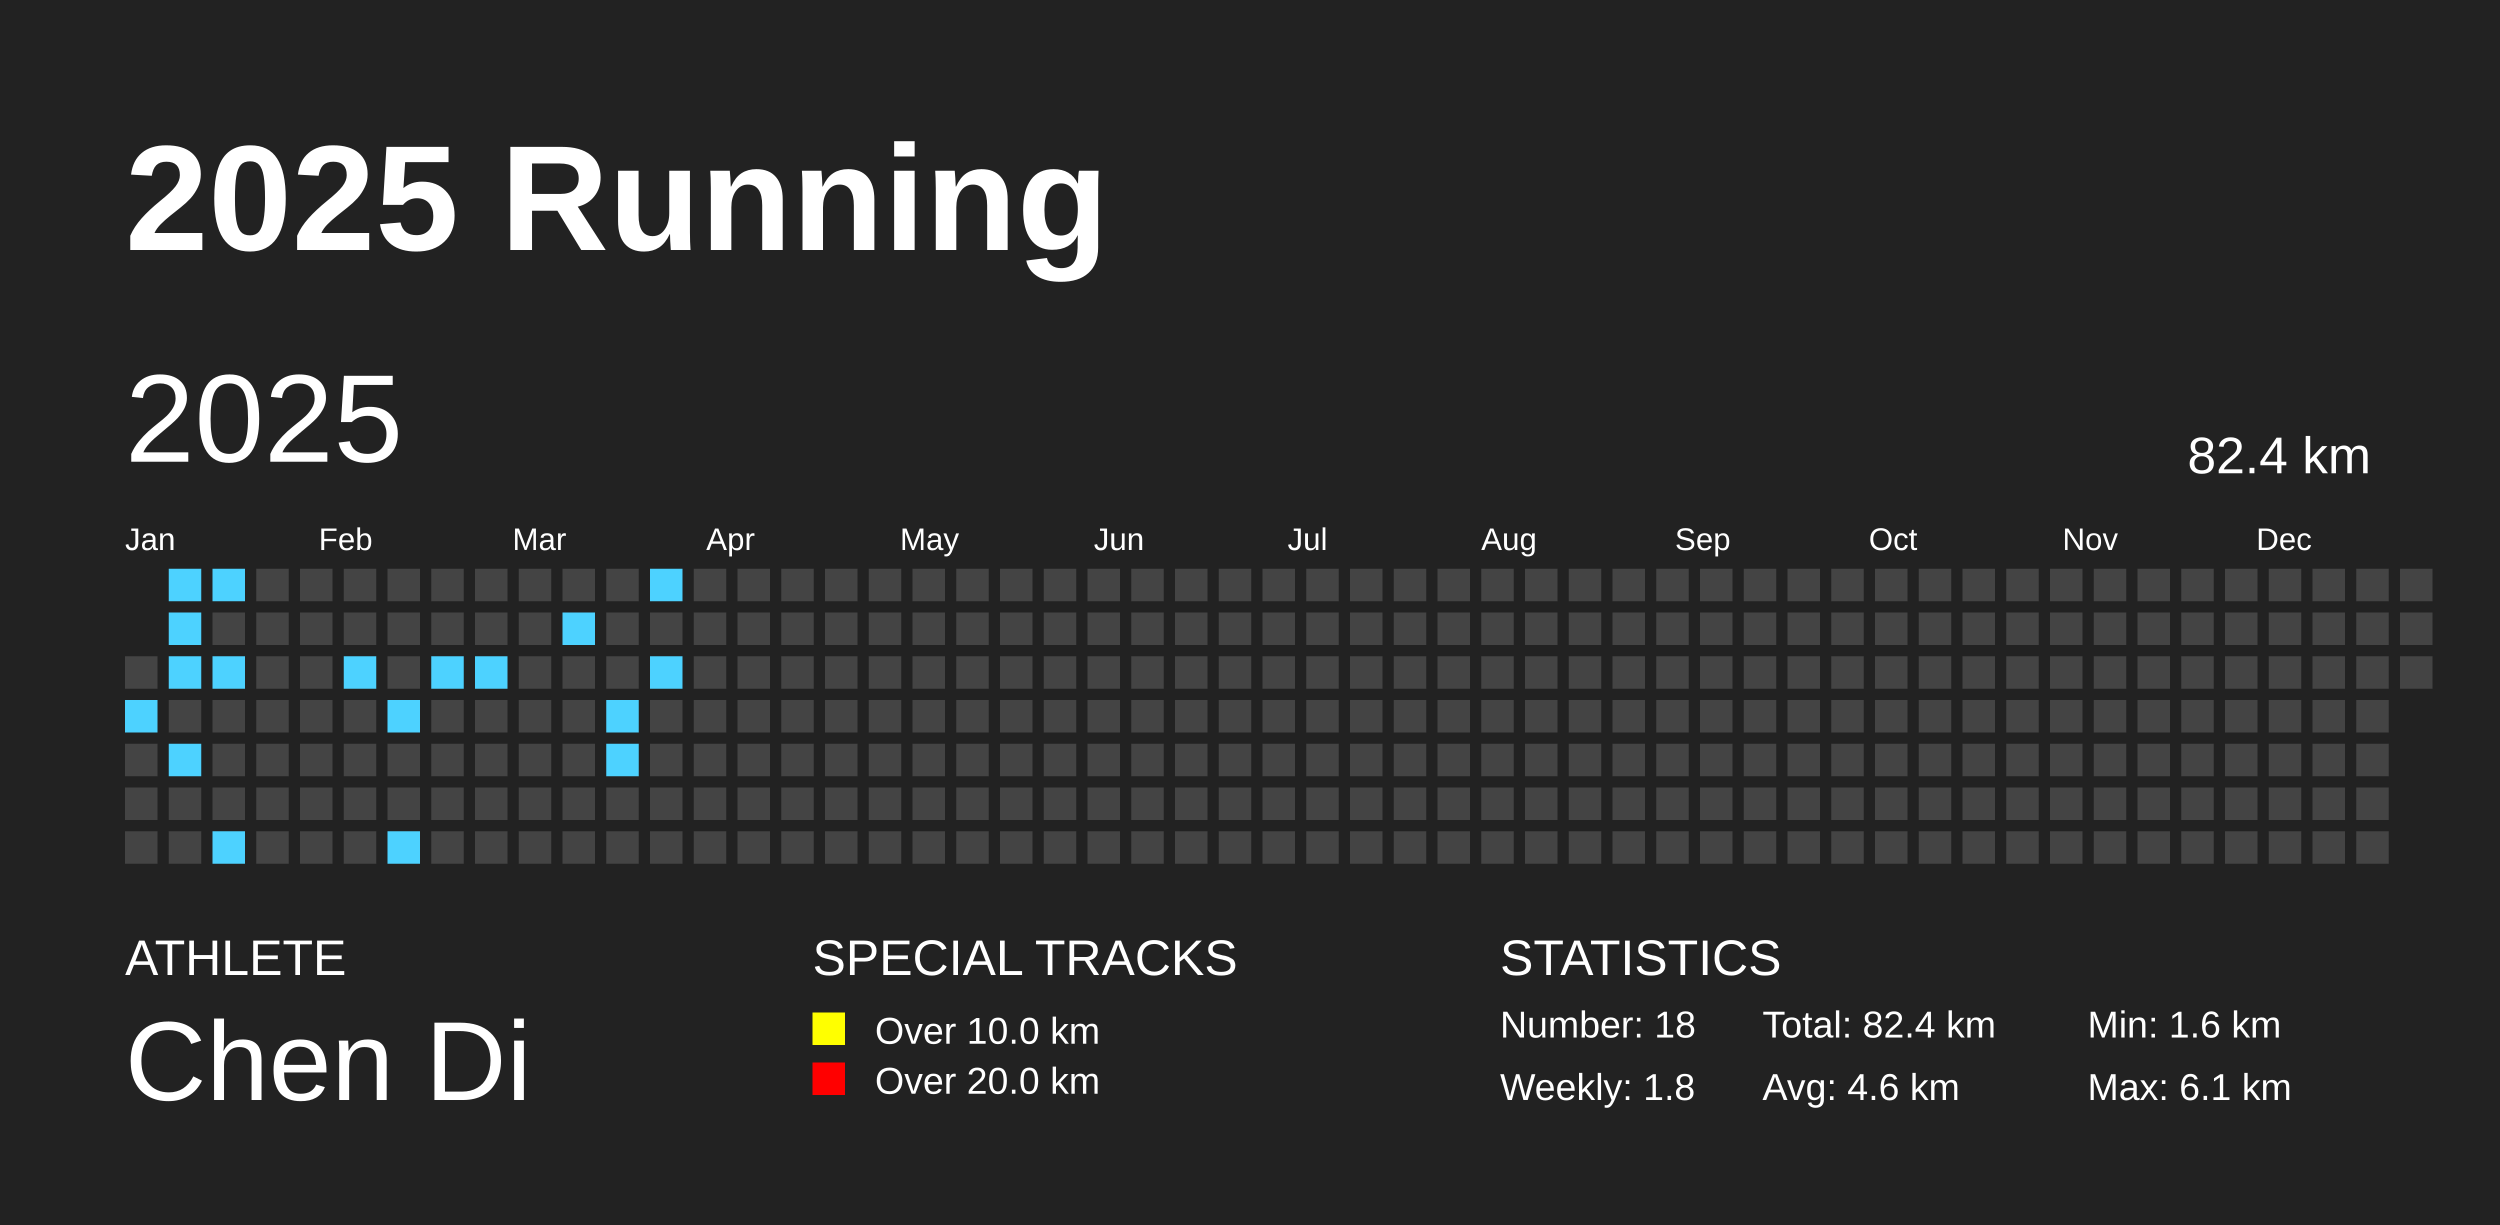
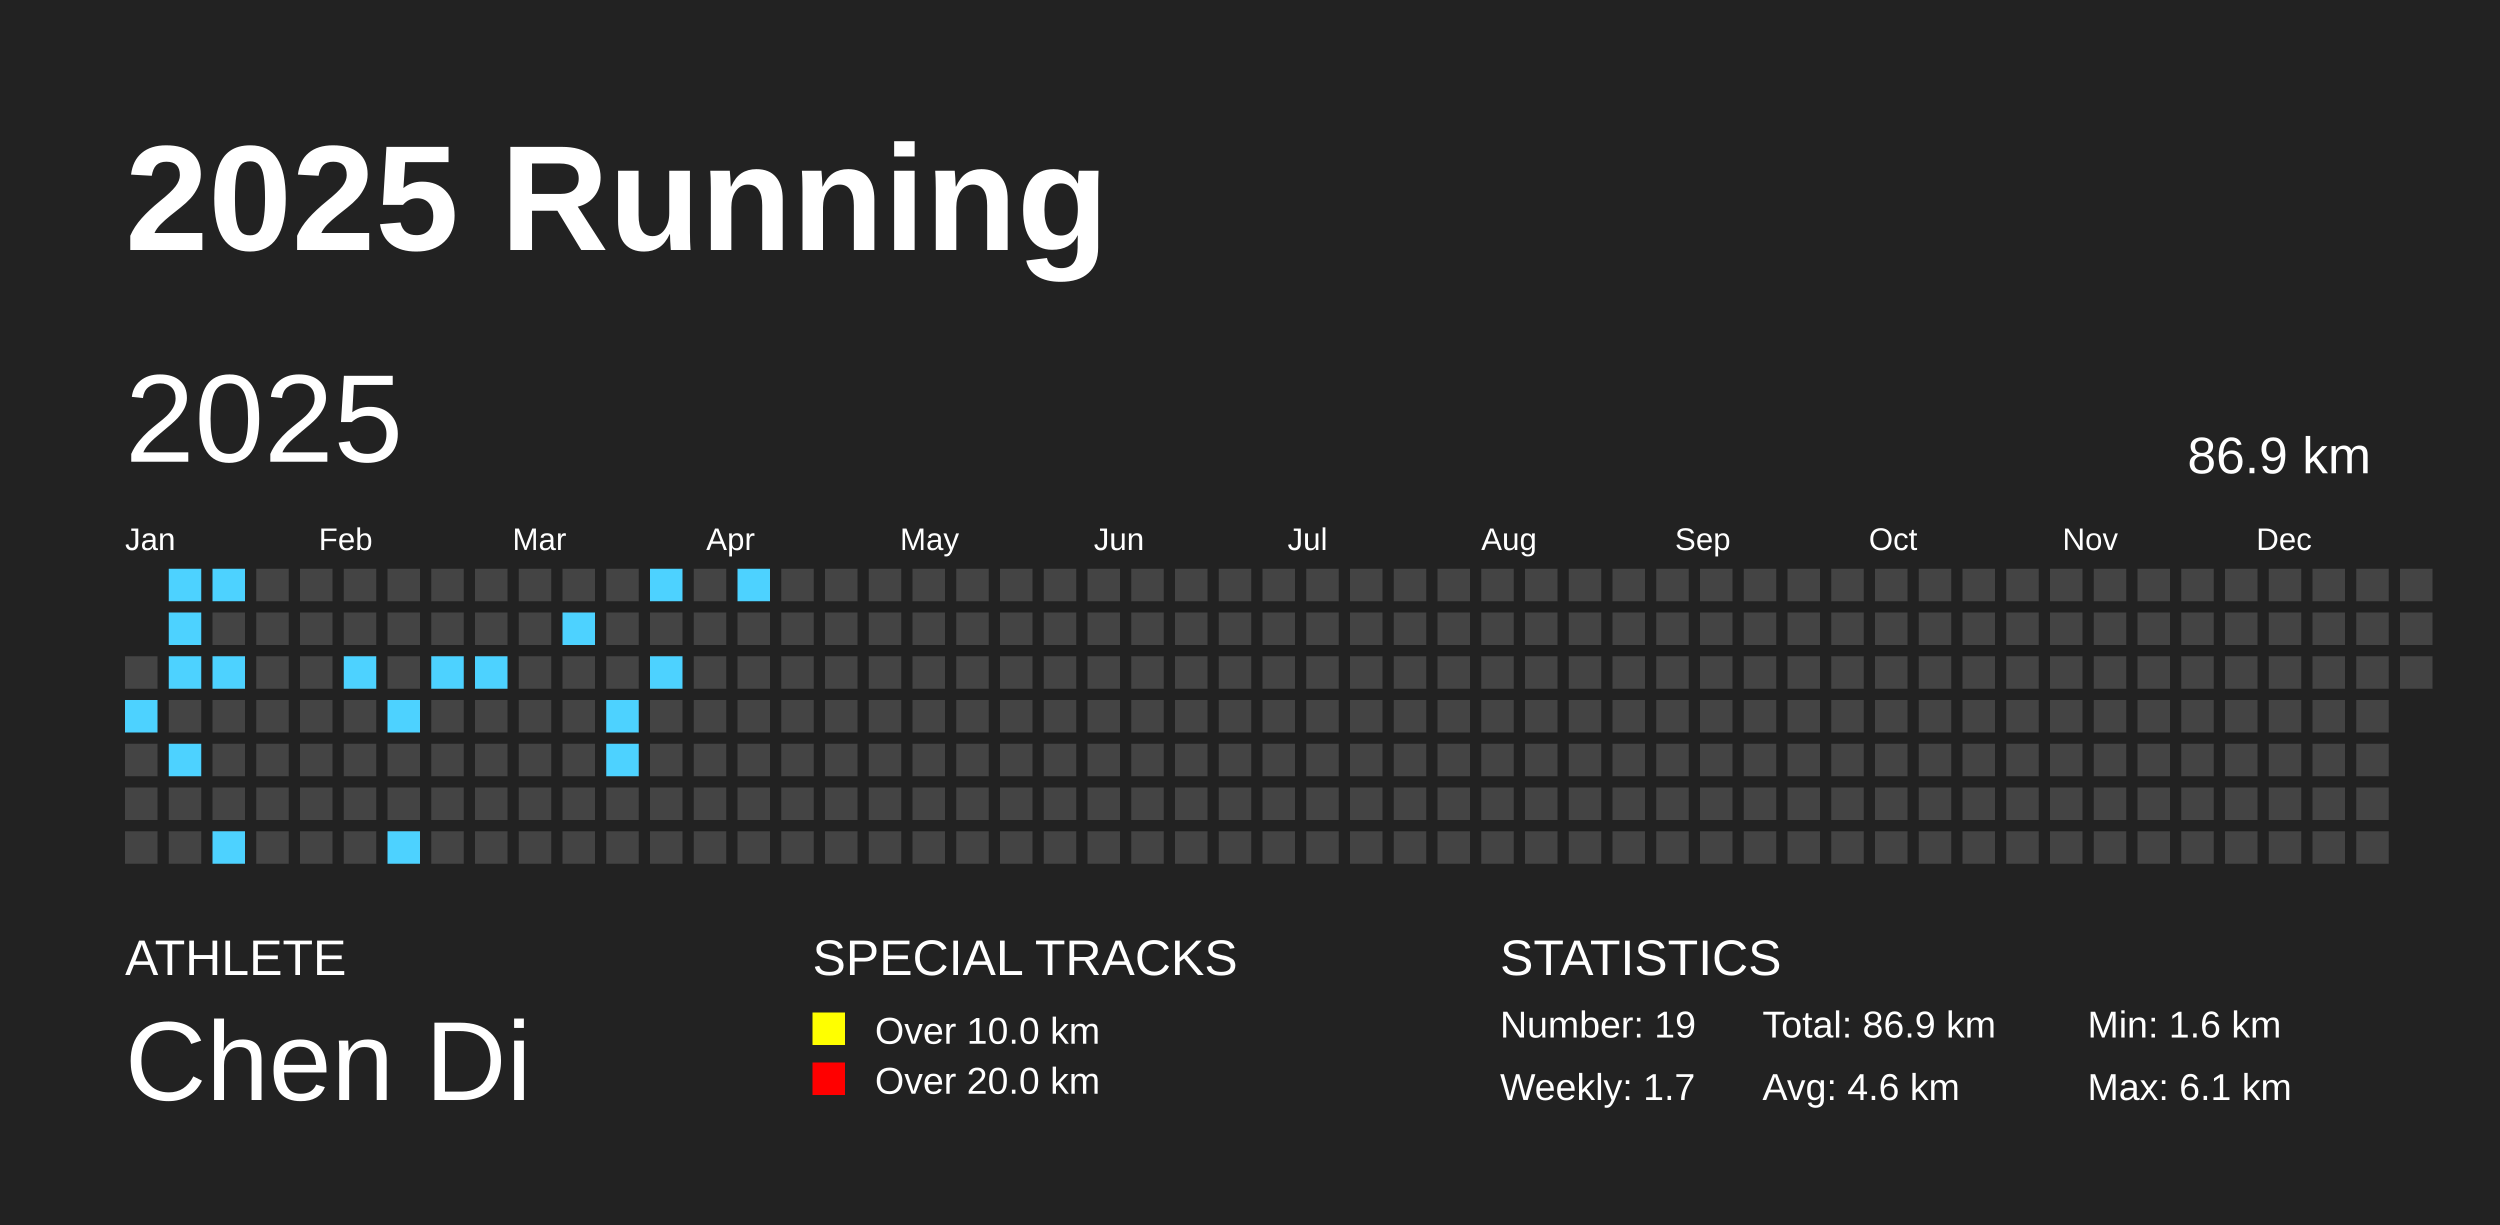
<svg xmlns="http://www.w3.org/2000/svg" baseProfile="full" height="98mm" version="1.1" viewBox="0,0,200,98" width="200mm">
  <defs />
  <rect fill="#222222" height="98" width="200" x="0" y="0" />
  <text fill="#FFFFFF" style="font-size:12px; font-family:Arial; font-weight:bold;" x="10" y="20">2025 Running</text>
  <text fill="#FFFFFF" style="font-size:4px; font-family:Arial" x="10" y="78">ATHLETE</text>
  <text fill="#FFFFFF" style="font-size:9px; font-family:Arial" x="10" y="88">Chen Di</text>
  <text fill="#FFFFFF" style="font-size:4px; font-family:Arial" x="65" y="78">SPECIAL TRACKS</text>
  <rect fill="yellow" height="2.6" width="2.6" x="65" y="81" />
  <text fill="#FFFFFF" style="font-size:3px; font-family:Arial" x="70" y="83.5">Over 10.0 km</text>
  <rect fill="red" height="2.6" width="2.6" x="65" y="85" />
  <text fill="#FFFFFF" style="font-size:3px; font-family:Arial" x="70" y="87.5">Over 20.0 km</text>
  <text fill="#FFFFFF" style="font-size:4px; font-family:Arial" x="120" y="78">STATISTICS</text>
-   <text fill="#FFFFFF" style="font-size:3px; font-family:Arial" x="120" y="83">Number: 18</text>
-   <text fill="#FFFFFF" style="font-size:3px; font-family:Arial" x="120" y="88">Weekly: 1.8</text>
-   <text fill="#FFFFFF" style="font-size:3px; font-family:Arial" x="141" y="83">Total: 82.4 km</text>
+   <text fill="#FFFFFF" style="font-size:3px; font-family:Arial" x="120" y="83">Number: 19</text>
+   <text fill="#FFFFFF" style="font-size:3px; font-family:Arial" x="120" y="88">Weekly: 1.7</text>
+   <text fill="#FFFFFF" style="font-size:3px; font-family:Arial" x="141" y="83">Total: 86.9 km</text>
  <text fill="#FFFFFF" style="font-size:3px; font-family:Arial" x="141" y="88">Avg: 4.6 km</text>
  <text fill="#FFFFFF" style="font-size:3px; font-family:Arial" x="167" y="83">Min: 1.6 km</text>
  <text fill="#FFFFFF" style="font-size:3px; font-family:Arial" x="167" y="88">Max: 6.1 km</text>
  <text dominant-baseline="hanging" fill="#FFFFFF" style="font-size:10.0px; font-family:Arial;" x="10" y="30">2025</text>
-   <text dominant-baseline="hanging" fill="#FFFFFF" style="font-size:4.125px; font-family:Arial;" x="175" y="35">82.4 km</text>
+   <text dominant-baseline="hanging" fill="#FFFFFF" style="font-size:4.125px; font-family:Arial;" x="175" y="35">86.9 km</text>
  <text fill="#FFFFFF" style="font-size:2.5px; font-family:Arial" x="10.0" y="44">Jan</text>
  <text fill="#FFFFFF" style="font-size:2.5px; font-family:Arial" x="25.5" y="44">Feb</text>
  <text fill="#FFFFFF" style="font-size:2.5px; font-family:Arial" x="41.0" y="44">Mar</text>
  <text fill="#FFFFFF" style="font-size:2.5px; font-family:Arial" x="56.5" y="44">Apr</text>
  <text fill="#FFFFFF" style="font-size:2.5px; font-family:Arial" x="72.0" y="44">May</text>
  <text fill="#FFFFFF" style="font-size:2.5px; font-family:Arial" x="87.5" y="44">Jun</text>
  <text fill="#FFFFFF" style="font-size:2.5px; font-family:Arial" x="103.0" y="44">Jul</text>
  <text fill="#FFFFFF" style="font-size:2.5px; font-family:Arial" x="118.5" y="44">Aug</text>
  <text fill="#FFFFFF" style="font-size:2.5px; font-family:Arial" x="134.0" y="44">Sep</text>
  <text fill="#FFFFFF" style="font-size:2.5px; font-family:Arial" x="149.5" y="44">Oct</text>
  <text fill="#FFFFFF" style="font-size:2.5px; font-family:Arial" x="165.0" y="44">Nov</text>
  <text fill="#FFFFFF" style="font-size:2.5px; font-family:Arial" x="180.5" y="44">Dec</text>
  <rect fill="#444444" height="2.6" width="2.6" x="10.0" y="52.5" />
  <rect fill="#4DD2FF" height="2.6" width="2.6" x="10.0" y="56.0" />
  <rect fill="#444444" height="2.6" width="2.6" x="10.0" y="59.5" />
  <rect fill="#444444" height="2.6" width="2.6" x="10.0" y="63.0" />
  <rect fill="#444444" height="2.6" width="2.6" x="10.0" y="66.5" />
  <rect fill="#4DD2FF" height="2.6" width="2.6" x="13.5" y="45.5" />
  <rect fill="#4DD2FF" height="2.6" width="2.6" x="13.5" y="49.0" />
  <rect fill="#4DD2FF" height="2.6" width="2.6" x="13.5" y="52.5" />
  <rect fill="#444444" height="2.6" width="2.6" x="13.5" y="56.0" />
  <rect fill="#4DD2FF" height="2.6" width="2.6" x="13.5" y="59.5" />
  <rect fill="#444444" height="2.6" width="2.6" x="13.5" y="63.0" />
  <rect fill="#444444" height="2.6" width="2.6" x="13.5" y="66.5" />
  <rect fill="#4DD2FF" height="2.6" width="2.6" x="17.0" y="45.5" />
  <rect fill="#444444" height="2.6" width="2.6" x="17.0" y="49.0" />
  <rect fill="#4DD2FF" height="2.6" width="2.6" x="17.0" y="52.5" />
  <rect fill="#444444" height="2.6" width="2.6" x="17.0" y="56.0" />
  <rect fill="#444444" height="2.6" width="2.6" x="17.0" y="59.5" />
  <rect fill="#444444" height="2.6" width="2.6" x="17.0" y="63.0" />
  <rect fill="#4DD2FF" height="2.6" width="2.6" x="17.0" y="66.5" />
  <rect fill="#444444" height="2.6" width="2.6" x="20.5" y="45.5" />
  <rect fill="#444444" height="2.6" width="2.6" x="20.5" y="49.0" />
  <rect fill="#444444" height="2.6" width="2.6" x="20.5" y="52.5" />
  <rect fill="#444444" height="2.6" width="2.6" x="20.5" y="56.0" />
  <rect fill="#444444" height="2.6" width="2.6" x="20.5" y="59.5" />
  <rect fill="#444444" height="2.6" width="2.6" x="20.5" y="63.0" />
  <rect fill="#444444" height="2.6" width="2.6" x="20.5" y="66.5" />
  <rect fill="#444444" height="2.6" width="2.6" x="24.0" y="45.5" />
  <rect fill="#444444" height="2.6" width="2.6" x="24.0" y="49.0" />
  <rect fill="#444444" height="2.6" width="2.6" x="24.0" y="52.5" />
  <rect fill="#444444" height="2.6" width="2.6" x="24.0" y="56.0" />
  <rect fill="#444444" height="2.6" width="2.6" x="24.0" y="59.5" />
  <rect fill="#444444" height="2.6" width="2.6" x="24.0" y="63.0" />
  <rect fill="#444444" height="2.6" width="2.6" x="24.0" y="66.5" />
  <rect fill="#444444" height="2.6" width="2.6" x="27.5" y="45.5" />
  <rect fill="#444444" height="2.6" width="2.6" x="27.5" y="49.0" />
  <rect fill="#4DD2FF" height="2.6" width="2.6" x="27.5" y="52.5" />
  <rect fill="#444444" height="2.6" width="2.6" x="27.5" y="56.0" />
  <rect fill="#444444" height="2.6" width="2.6" x="27.5" y="59.5" />
  <rect fill="#444444" height="2.6" width="2.6" x="27.5" y="63.0" />
  <rect fill="#444444" height="2.6" width="2.6" x="27.5" y="66.5" />
  <rect fill="#444444" height="2.6" width="2.6" x="31.0" y="45.5" />
  <rect fill="#444444" height="2.6" width="2.6" x="31.0" y="49.0" />
  <rect fill="#444444" height="2.6" width="2.6" x="31.0" y="52.5" />
  <rect fill="#4DD2FF" height="2.6" width="2.6" x="31.0" y="56.0" />
  <rect fill="#444444" height="2.6" width="2.6" x="31.0" y="59.5" />
  <rect fill="#444444" height="2.6" width="2.6" x="31.0" y="63.0" />
  <rect fill="#4DD2FF" height="2.6" width="2.6" x="31.0" y="66.5" />
  <rect fill="#444444" height="2.6" width="2.6" x="34.5" y="45.5" />
  <rect fill="#444444" height="2.6" width="2.6" x="34.5" y="49.0" />
  <rect fill="#4DD2FF" height="2.6" width="2.6" x="34.5" y="52.5" />
  <rect fill="#444444" height="2.6" width="2.6" x="34.5" y="56.0" />
  <rect fill="#444444" height="2.6" width="2.6" x="34.5" y="59.5" />
  <rect fill="#444444" height="2.6" width="2.6" x="34.5" y="63.0" />
  <rect fill="#444444" height="2.6" width="2.6" x="34.5" y="66.5" />
  <rect fill="#444444" height="2.6" width="2.6" x="38.0" y="45.5" />
  <rect fill="#444444" height="2.6" width="2.6" x="38.0" y="49.0" />
  <rect fill="#4DD2FF" height="2.6" width="2.6" x="38.0" y="52.5" />
  <rect fill="#444444" height="2.6" width="2.6" x="38.0" y="56.0" />
  <rect fill="#444444" height="2.6" width="2.6" x="38.0" y="59.5" />
  <rect fill="#444444" height="2.6" width="2.6" x="38.0" y="63.0" />
  <rect fill="#444444" height="2.6" width="2.6" x="38.0" y="66.5" />
  <rect fill="#444444" height="2.6" width="2.6" x="41.5" y="45.5" />
  <rect fill="#444444" height="2.6" width="2.6" x="41.5" y="49.0" />
  <rect fill="#444444" height="2.6" width="2.6" x="41.5" y="52.5" />
  <rect fill="#444444" height="2.6" width="2.6" x="41.5" y="56.0" />
  <rect fill="#444444" height="2.6" width="2.6" x="41.5" y="59.5" />
  <rect fill="#444444" height="2.6" width="2.6" x="41.5" y="63.0" />
  <rect fill="#444444" height="2.6" width="2.6" x="41.5" y="66.5" />
  <rect fill="#444444" height="2.6" width="2.6" x="45.0" y="45.5" />
  <rect fill="#4DD2FF" height="2.6" width="2.6" x="45.0" y="49.0" />
  <rect fill="#444444" height="2.6" width="2.6" x="45.0" y="52.5" />
  <rect fill="#444444" height="2.6" width="2.6" x="45.0" y="56.0" />
  <rect fill="#444444" height="2.6" width="2.6" x="45.0" y="59.5" />
  <rect fill="#444444" height="2.6" width="2.6" x="45.0" y="63.0" />
  <rect fill="#444444" height="2.6" width="2.6" x="45.0" y="66.5" />
  <rect fill="#444444" height="2.6" width="2.6" x="48.5" y="45.5" />
  <rect fill="#444444" height="2.6" width="2.6" x="48.5" y="49.0" />
  <rect fill="#444444" height="2.6" width="2.6" x="48.5" y="52.5" />
  <rect fill="#4DD2FF" height="2.6" width="2.6" x="48.5" y="56.0" />
  <rect fill="#4DD2FF" height="2.6" width="2.6" x="48.5" y="59.5" />
  <rect fill="#444444" height="2.6" width="2.6" x="48.5" y="63.0" />
  <rect fill="#444444" height="2.6" width="2.6" x="48.5" y="66.5" />
  <rect fill="#4DD2FF" height="2.6" width="2.6" x="52.0" y="45.5" />
  <rect fill="#444444" height="2.6" width="2.6" x="52.0" y="49.0" />
  <rect fill="#4DD2FF" height="2.6" width="2.6" x="52.0" y="52.5" />
  <rect fill="#444444" height="2.6" width="2.6" x="52.0" y="56.0" />
  <rect fill="#444444" height="2.6" width="2.6" x="52.0" y="59.5" />
  <rect fill="#444444" height="2.6" width="2.6" x="52.0" y="63.0" />
  <rect fill="#444444" height="2.6" width="2.6" x="52.0" y="66.5" />
  <rect fill="#444444" height="2.6" width="2.6" x="55.5" y="45.5" />
  <rect fill="#444444" height="2.6" width="2.6" x="55.5" y="49.0" />
  <rect fill="#444444" height="2.6" width="2.6" x="55.5" y="52.5" />
  <rect fill="#444444" height="2.6" width="2.6" x="55.5" y="56.0" />
  <rect fill="#444444" height="2.6" width="2.6" x="55.5" y="59.5" />
  <rect fill="#444444" height="2.6" width="2.6" x="55.5" y="63.0" />
  <rect fill="#444444" height="2.6" width="2.6" x="55.5" y="66.5" />
-   <rect fill="#444444" height="2.6" width="2.6" x="59.0" y="45.5" />
+   <rect fill="#4DD2FF" height="2.6" width="2.6" x="59.0" y="45.5" />
  <rect fill="#444444" height="2.6" width="2.6" x="59.0" y="49.0" />
  <rect fill="#444444" height="2.6" width="2.6" x="59.0" y="52.5" />
  <rect fill="#444444" height="2.6" width="2.6" x="59.0" y="56.0" />
  <rect fill="#444444" height="2.6" width="2.6" x="59.0" y="59.5" />
  <rect fill="#444444" height="2.6" width="2.6" x="59.0" y="63.0" />
  <rect fill="#444444" height="2.6" width="2.6" x="59.0" y="66.5" />
  <rect fill="#444444" height="2.6" width="2.6" x="62.5" y="45.5" />
  <rect fill="#444444" height="2.6" width="2.6" x="62.5" y="49.0" />
  <rect fill="#444444" height="2.6" width="2.6" x="62.5" y="52.5" />
  <rect fill="#444444" height="2.6" width="2.6" x="62.5" y="56.0" />
  <rect fill="#444444" height="2.6" width="2.6" x="62.5" y="59.5" />
  <rect fill="#444444" height="2.6" width="2.6" x="62.5" y="63.0" />
  <rect fill="#444444" height="2.6" width="2.6" x="62.5" y="66.5" />
  <rect fill="#444444" height="2.6" width="2.6" x="66.0" y="45.5" />
  <rect fill="#444444" height="2.6" width="2.6" x="66.0" y="49.0" />
  <rect fill="#444444" height="2.6" width="2.6" x="66.0" y="52.5" />
  <rect fill="#444444" height="2.6" width="2.6" x="66.0" y="56.0" />
  <rect fill="#444444" height="2.6" width="2.6" x="66.0" y="59.5" />
  <rect fill="#444444" height="2.6" width="2.6" x="66.0" y="63.0" />
  <rect fill="#444444" height="2.6" width="2.6" x="66.0" y="66.5" />
  <rect fill="#444444" height="2.6" width="2.6" x="69.5" y="45.5" />
  <rect fill="#444444" height="2.6" width="2.6" x="69.5" y="49.0" />
  <rect fill="#444444" height="2.6" width="2.6" x="69.5" y="52.5" />
  <rect fill="#444444" height="2.6" width="2.6" x="69.5" y="56.0" />
  <rect fill="#444444" height="2.6" width="2.6" x="69.5" y="59.5" />
  <rect fill="#444444" height="2.6" width="2.6" x="69.5" y="63.0" />
  <rect fill="#444444" height="2.6" width="2.6" x="69.5" y="66.5" />
  <rect fill="#444444" height="2.6" width="2.6" x="73.0" y="45.5" />
  <rect fill="#444444" height="2.6" width="2.6" x="73.0" y="49.0" />
  <rect fill="#444444" height="2.6" width="2.6" x="73.0" y="52.5" />
  <rect fill="#444444" height="2.6" width="2.6" x="73.0" y="56.0" />
  <rect fill="#444444" height="2.6" width="2.6" x="73.0" y="59.5" />
  <rect fill="#444444" height="2.6" width="2.6" x="73.0" y="63.0" />
  <rect fill="#444444" height="2.6" width="2.6" x="73.0" y="66.5" />
  <rect fill="#444444" height="2.6" width="2.6" x="76.5" y="45.5" />
  <rect fill="#444444" height="2.6" width="2.6" x="76.5" y="49.0" />
  <rect fill="#444444" height="2.6" width="2.6" x="76.5" y="52.5" />
  <rect fill="#444444" height="2.6" width="2.6" x="76.5" y="56.0" />
  <rect fill="#444444" height="2.6" width="2.6" x="76.5" y="59.5" />
  <rect fill="#444444" height="2.6" width="2.6" x="76.5" y="63.0" />
  <rect fill="#444444" height="2.6" width="2.6" x="76.5" y="66.5" />
  <rect fill="#444444" height="2.6" width="2.6" x="80.0" y="45.5" />
  <rect fill="#444444" height="2.6" width="2.6" x="80.0" y="49.0" />
  <rect fill="#444444" height="2.6" width="2.6" x="80.0" y="52.5" />
  <rect fill="#444444" height="2.6" width="2.6" x="80.0" y="56.0" />
  <rect fill="#444444" height="2.6" width="2.6" x="80.0" y="59.5" />
  <rect fill="#444444" height="2.6" width="2.6" x="80.0" y="63.0" />
  <rect fill="#444444" height="2.6" width="2.6" x="80.0" y="66.5" />
  <rect fill="#444444" height="2.6" width="2.6" x="83.5" y="45.5" />
  <rect fill="#444444" height="2.6" width="2.6" x="83.5" y="49.0" />
  <rect fill="#444444" height="2.6" width="2.6" x="83.5" y="52.5" />
  <rect fill="#444444" height="2.6" width="2.6" x="83.5" y="56.0" />
  <rect fill="#444444" height="2.6" width="2.6" x="83.5" y="59.5" />
  <rect fill="#444444" height="2.6" width="2.6" x="83.5" y="63.0" />
  <rect fill="#444444" height="2.6" width="2.6" x="83.5" y="66.5" />
  <rect fill="#444444" height="2.6" width="2.6" x="87.0" y="45.5" />
  <rect fill="#444444" height="2.6" width="2.6" x="87.0" y="49.0" />
  <rect fill="#444444" height="2.6" width="2.6" x="87.0" y="52.5" />
  <rect fill="#444444" height="2.6" width="2.6" x="87.0" y="56.0" />
  <rect fill="#444444" height="2.6" width="2.6" x="87.0" y="59.5" />
  <rect fill="#444444" height="2.6" width="2.6" x="87.0" y="63.0" />
  <rect fill="#444444" height="2.6" width="2.6" x="87.0" y="66.5" />
  <rect fill="#444444" height="2.6" width="2.6" x="90.5" y="45.5" />
  <rect fill="#444444" height="2.6" width="2.6" x="90.5" y="49.0" />
  <rect fill="#444444" height="2.6" width="2.6" x="90.5" y="52.5" />
  <rect fill="#444444" height="2.6" width="2.6" x="90.5" y="56.0" />
  <rect fill="#444444" height="2.6" width="2.6" x="90.5" y="59.5" />
  <rect fill="#444444" height="2.6" width="2.6" x="90.5" y="63.0" />
  <rect fill="#444444" height="2.6" width="2.6" x="90.5" y="66.5" />
  <rect fill="#444444" height="2.6" width="2.6" x="94.0" y="45.5" />
  <rect fill="#444444" height="2.6" width="2.6" x="94.0" y="49.0" />
  <rect fill="#444444" height="2.6" width="2.6" x="94.0" y="52.5" />
  <rect fill="#444444" height="2.6" width="2.6" x="94.0" y="56.0" />
  <rect fill="#444444" height="2.6" width="2.6" x="94.0" y="59.5" />
  <rect fill="#444444" height="2.6" width="2.6" x="94.0" y="63.0" />
  <rect fill="#444444" height="2.6" width="2.6" x="94.0" y="66.5" />
  <rect fill="#444444" height="2.6" width="2.6" x="97.5" y="45.5" />
  <rect fill="#444444" height="2.6" width="2.6" x="97.5" y="49.0" />
  <rect fill="#444444" height="2.6" width="2.6" x="97.5" y="52.5" />
  <rect fill="#444444" height="2.6" width="2.6" x="97.5" y="56.0" />
  <rect fill="#444444" height="2.6" width="2.6" x="97.5" y="59.5" />
  <rect fill="#444444" height="2.6" width="2.6" x="97.5" y="63.0" />
  <rect fill="#444444" height="2.6" width="2.6" x="97.5" y="66.5" />
  <rect fill="#444444" height="2.6" width="2.6" x="101.0" y="45.5" />
  <rect fill="#444444" height="2.6" width="2.6" x="101.0" y="49.0" />
  <rect fill="#444444" height="2.6" width="2.6" x="101.0" y="52.5" />
  <rect fill="#444444" height="2.6" width="2.6" x="101.0" y="56.0" />
  <rect fill="#444444" height="2.6" width="2.6" x="101.0" y="59.5" />
  <rect fill="#444444" height="2.6" width="2.6" x="101.0" y="63.0" />
  <rect fill="#444444" height="2.6" width="2.6" x="101.0" y="66.5" />
  <rect fill="#444444" height="2.6" width="2.6" x="104.5" y="45.5" />
  <rect fill="#444444" height="2.6" width="2.6" x="104.5" y="49.0" />
  <rect fill="#444444" height="2.6" width="2.6" x="104.5" y="52.5" />
  <rect fill="#444444" height="2.6" width="2.6" x="104.5" y="56.0" />
  <rect fill="#444444" height="2.6" width="2.6" x="104.5" y="59.5" />
  <rect fill="#444444" height="2.6" width="2.6" x="104.5" y="63.0" />
  <rect fill="#444444" height="2.6" width="2.6" x="104.5" y="66.5" />
  <rect fill="#444444" height="2.6" width="2.6" x="108.0" y="45.5" />
  <rect fill="#444444" height="2.6" width="2.6" x="108.0" y="49.0" />
  <rect fill="#444444" height="2.6" width="2.6" x="108.0" y="52.5" />
  <rect fill="#444444" height="2.6" width="2.6" x="108.0" y="56.0" />
  <rect fill="#444444" height="2.6" width="2.6" x="108.0" y="59.5" />
  <rect fill="#444444" height="2.6" width="2.6" x="108.0" y="63.0" />
  <rect fill="#444444" height="2.6" width="2.6" x="108.0" y="66.5" />
  <rect fill="#444444" height="2.6" width="2.6" x="111.5" y="45.5" />
  <rect fill="#444444" height="2.6" width="2.6" x="111.5" y="49.0" />
  <rect fill="#444444" height="2.6" width="2.6" x="111.5" y="52.5" />
  <rect fill="#444444" height="2.6" width="2.6" x="111.5" y="56.0" />
  <rect fill="#444444" height="2.6" width="2.6" x="111.5" y="59.5" />
  <rect fill="#444444" height="2.6" width="2.6" x="111.5" y="63.0" />
  <rect fill="#444444" height="2.6" width="2.6" x="111.5" y="66.5" />
  <rect fill="#444444" height="2.6" width="2.6" x="115.0" y="45.5" />
  <rect fill="#444444" height="2.6" width="2.6" x="115.0" y="49.0" />
  <rect fill="#444444" height="2.6" width="2.6" x="115.0" y="52.5" />
  <rect fill="#444444" height="2.6" width="2.6" x="115.0" y="56.0" />
  <rect fill="#444444" height="2.6" width="2.6" x="115.0" y="59.5" />
  <rect fill="#444444" height="2.6" width="2.6" x="115.0" y="63.0" />
  <rect fill="#444444" height="2.6" width="2.6" x="115.0" y="66.5" />
  <rect fill="#444444" height="2.6" width="2.6" x="118.5" y="45.5" />
  <rect fill="#444444" height="2.6" width="2.6" x="118.5" y="49.0" />
  <rect fill="#444444" height="2.6" width="2.6" x="118.5" y="52.5" />
  <rect fill="#444444" height="2.6" width="2.6" x="118.5" y="56.0" />
  <rect fill="#444444" height="2.6" width="2.6" x="118.5" y="59.5" />
  <rect fill="#444444" height="2.6" width="2.6" x="118.5" y="63.0" />
  <rect fill="#444444" height="2.6" width="2.6" x="118.5" y="66.5" />
  <rect fill="#444444" height="2.6" width="2.6" x="122.0" y="45.5" />
  <rect fill="#444444" height="2.6" width="2.6" x="122.0" y="49.0" />
  <rect fill="#444444" height="2.6" width="2.6" x="122.0" y="52.5" />
  <rect fill="#444444" height="2.6" width="2.6" x="122.0" y="56.0" />
  <rect fill="#444444" height="2.6" width="2.6" x="122.0" y="59.5" />
  <rect fill="#444444" height="2.6" width="2.6" x="122.0" y="63.0" />
  <rect fill="#444444" height="2.6" width="2.6" x="122.0" y="66.5" />
  <rect fill="#444444" height="2.6" width="2.6" x="125.5" y="45.5" />
  <rect fill="#444444" height="2.6" width="2.6" x="125.5" y="49.0" />
  <rect fill="#444444" height="2.6" width="2.6" x="125.5" y="52.5" />
  <rect fill="#444444" height="2.6" width="2.6" x="125.5" y="56.0" />
  <rect fill="#444444" height="2.6" width="2.6" x="125.5" y="59.5" />
  <rect fill="#444444" height="2.6" width="2.6" x="125.5" y="63.0" />
  <rect fill="#444444" height="2.6" width="2.6" x="125.5" y="66.5" />
  <rect fill="#444444" height="2.6" width="2.6" x="129.0" y="45.5" />
  <rect fill="#444444" height="2.6" width="2.6" x="129.0" y="49.0" />
  <rect fill="#444444" height="2.6" width="2.6" x="129.0" y="52.5" />
  <rect fill="#444444" height="2.6" width="2.6" x="129.0" y="56.0" />
  <rect fill="#444444" height="2.6" width="2.6" x="129.0" y="59.5" />
  <rect fill="#444444" height="2.6" width="2.6" x="129.0" y="63.0" />
  <rect fill="#444444" height="2.6" width="2.6" x="129.0" y="66.5" />
  <rect fill="#444444" height="2.6" width="2.6" x="132.5" y="45.5" />
  <rect fill="#444444" height="2.6" width="2.6" x="132.5" y="49.0" />
  <rect fill="#444444" height="2.6" width="2.6" x="132.5" y="52.5" />
  <rect fill="#444444" height="2.6" width="2.6" x="132.5" y="56.0" />
  <rect fill="#444444" height="2.6" width="2.6" x="132.5" y="59.5" />
  <rect fill="#444444" height="2.6" width="2.6" x="132.5" y="63.0" />
  <rect fill="#444444" height="2.6" width="2.6" x="132.5" y="66.5" />
  <rect fill="#444444" height="2.6" width="2.6" x="136.0" y="45.5" />
  <rect fill="#444444" height="2.6" width="2.6" x="136.0" y="49.0" />
  <rect fill="#444444" height="2.6" width="2.6" x="136.0" y="52.5" />
  <rect fill="#444444" height="2.6" width="2.6" x="136.0" y="56.0" />
  <rect fill="#444444" height="2.6" width="2.6" x="136.0" y="59.5" />
  <rect fill="#444444" height="2.6" width="2.6" x="136.0" y="63.0" />
  <rect fill="#444444" height="2.6" width="2.6" x="136.0" y="66.5" />
  <rect fill="#444444" height="2.6" width="2.6" x="139.5" y="45.5" />
  <rect fill="#444444" height="2.6" width="2.6" x="139.5" y="49.0" />
  <rect fill="#444444" height="2.6" width="2.6" x="139.5" y="52.5" />
  <rect fill="#444444" height="2.6" width="2.6" x="139.5" y="56.0" />
  <rect fill="#444444" height="2.6" width="2.6" x="139.5" y="59.5" />
  <rect fill="#444444" height="2.6" width="2.6" x="139.5" y="63.0" />
  <rect fill="#444444" height="2.6" width="2.6" x="139.5" y="66.5" />
  <rect fill="#444444" height="2.6" width="2.6" x="143.0" y="45.5" />
  <rect fill="#444444" height="2.6" width="2.6" x="143.0" y="49.0" />
  <rect fill="#444444" height="2.6" width="2.6" x="143.0" y="52.5" />
  <rect fill="#444444" height="2.6" width="2.6" x="143.0" y="56.0" />
  <rect fill="#444444" height="2.6" width="2.6" x="143.0" y="59.5" />
  <rect fill="#444444" height="2.6" width="2.6" x="143.0" y="63.0" />
  <rect fill="#444444" height="2.6" width="2.6" x="143.0" y="66.5" />
  <rect fill="#444444" height="2.6" width="2.6" x="146.5" y="45.5" />
  <rect fill="#444444" height="2.6" width="2.6" x="146.5" y="49.0" />
  <rect fill="#444444" height="2.6" width="2.6" x="146.5" y="52.5" />
  <rect fill="#444444" height="2.6" width="2.6" x="146.5" y="56.0" />
  <rect fill="#444444" height="2.6" width="2.6" x="146.5" y="59.5" />
  <rect fill="#444444" height="2.6" width="2.6" x="146.5" y="63.0" />
  <rect fill="#444444" height="2.6" width="2.6" x="146.5" y="66.5" />
  <rect fill="#444444" height="2.6" width="2.6" x="150.0" y="45.5" />
  <rect fill="#444444" height="2.6" width="2.6" x="150.0" y="49.0" />
  <rect fill="#444444" height="2.6" width="2.6" x="150.0" y="52.5" />
  <rect fill="#444444" height="2.6" width="2.6" x="150.0" y="56.0" />
  <rect fill="#444444" height="2.6" width="2.6" x="150.0" y="59.5" />
  <rect fill="#444444" height="2.6" width="2.6" x="150.0" y="63.0" />
  <rect fill="#444444" height="2.6" width="2.6" x="150.0" y="66.5" />
  <rect fill="#444444" height="2.6" width="2.6" x="153.5" y="45.5" />
  <rect fill="#444444" height="2.6" width="2.6" x="153.5" y="49.0" />
  <rect fill="#444444" height="2.6" width="2.6" x="153.5" y="52.5" />
  <rect fill="#444444" height="2.6" width="2.6" x="153.5" y="56.0" />
  <rect fill="#444444" height="2.6" width="2.6" x="153.5" y="59.5" />
  <rect fill="#444444" height="2.6" width="2.6" x="153.5" y="63.0" />
  <rect fill="#444444" height="2.6" width="2.6" x="153.5" y="66.5" />
  <rect fill="#444444" height="2.6" width="2.6" x="157.0" y="45.5" />
  <rect fill="#444444" height="2.6" width="2.6" x="157.0" y="49.0" />
  <rect fill="#444444" height="2.6" width="2.6" x="157.0" y="52.5" />
  <rect fill="#444444" height="2.6" width="2.6" x="157.0" y="56.0" />
  <rect fill="#444444" height="2.6" width="2.6" x="157.0" y="59.5" />
  <rect fill="#444444" height="2.6" width="2.6" x="157.0" y="63.0" />
  <rect fill="#444444" height="2.6" width="2.6" x="157.0" y="66.5" />
  <rect fill="#444444" height="2.6" width="2.6" x="160.5" y="45.5" />
  <rect fill="#444444" height="2.6" width="2.6" x="160.5" y="49.0" />
  <rect fill="#444444" height="2.6" width="2.6" x="160.5" y="52.5" />
  <rect fill="#444444" height="2.6" width="2.6" x="160.5" y="56.0" />
  <rect fill="#444444" height="2.6" width="2.6" x="160.5" y="59.5" />
  <rect fill="#444444" height="2.6" width="2.6" x="160.5" y="63.0" />
  <rect fill="#444444" height="2.6" width="2.6" x="160.5" y="66.5" />
  <rect fill="#444444" height="2.6" width="2.6" x="164.0" y="45.5" />
  <rect fill="#444444" height="2.6" width="2.6" x="164.0" y="49.0" />
  <rect fill="#444444" height="2.6" width="2.6" x="164.0" y="52.5" />
  <rect fill="#444444" height="2.6" width="2.6" x="164.0" y="56.0" />
  <rect fill="#444444" height="2.6" width="2.6" x="164.0" y="59.5" />
  <rect fill="#444444" height="2.6" width="2.6" x="164.0" y="63.0" />
  <rect fill="#444444" height="2.6" width="2.6" x="164.0" y="66.5" />
  <rect fill="#444444" height="2.6" width="2.6" x="167.5" y="45.5" />
  <rect fill="#444444" height="2.6" width="2.6" x="167.5" y="49.0" />
  <rect fill="#444444" height="2.6" width="2.6" x="167.5" y="52.5" />
  <rect fill="#444444" height="2.6" width="2.6" x="167.5" y="56.0" />
  <rect fill="#444444" height="2.6" width="2.6" x="167.5" y="59.5" />
  <rect fill="#444444" height="2.6" width="2.6" x="167.5" y="63.0" />
  <rect fill="#444444" height="2.6" width="2.6" x="167.5" y="66.5" />
  <rect fill="#444444" height="2.6" width="2.6" x="171.0" y="45.5" />
  <rect fill="#444444" height="2.6" width="2.6" x="171.0" y="49.0" />
  <rect fill="#444444" height="2.6" width="2.6" x="171.0" y="52.5" />
  <rect fill="#444444" height="2.6" width="2.6" x="171.0" y="56.0" />
  <rect fill="#444444" height="2.6" width="2.6" x="171.0" y="59.5" />
  <rect fill="#444444" height="2.6" width="2.6" x="171.0" y="63.0" />
  <rect fill="#444444" height="2.6" width="2.6" x="171.0" y="66.5" />
  <rect fill="#444444" height="2.6" width="2.6" x="174.5" y="45.5" />
  <rect fill="#444444" height="2.6" width="2.6" x="174.5" y="49.0" />
  <rect fill="#444444" height="2.6" width="2.6" x="174.5" y="52.5" />
  <rect fill="#444444" height="2.6" width="2.6" x="174.5" y="56.0" />
  <rect fill="#444444" height="2.6" width="2.6" x="174.5" y="59.5" />
  <rect fill="#444444" height="2.6" width="2.6" x="174.5" y="63.0" />
  <rect fill="#444444" height="2.6" width="2.6" x="174.5" y="66.5" />
  <rect fill="#444444" height="2.6" width="2.6" x="178.0" y="45.5" />
  <rect fill="#444444" height="2.6" width="2.6" x="178.0" y="49.0" />
  <rect fill="#444444" height="2.6" width="2.6" x="178.0" y="52.5" />
  <rect fill="#444444" height="2.6" width="2.6" x="178.0" y="56.0" />
  <rect fill="#444444" height="2.6" width="2.6" x="178.0" y="59.5" />
  <rect fill="#444444" height="2.6" width="2.6" x="178.0" y="63.0" />
  <rect fill="#444444" height="2.6" width="2.6" x="178.0" y="66.5" />
  <rect fill="#444444" height="2.6" width="2.6" x="181.5" y="45.5" />
  <rect fill="#444444" height="2.6" width="2.6" x="181.5" y="49.0" />
  <rect fill="#444444" height="2.6" width="2.6" x="181.5" y="52.5" />
  <rect fill="#444444" height="2.6" width="2.6" x="181.5" y="56.0" />
  <rect fill="#444444" height="2.6" width="2.6" x="181.5" y="59.5" />
  <rect fill="#444444" height="2.6" width="2.6" x="181.5" y="63.0" />
  <rect fill="#444444" height="2.6" width="2.6" x="181.5" y="66.5" />
  <rect fill="#444444" height="2.6" width="2.6" x="185.0" y="45.5" />
  <rect fill="#444444" height="2.6" width="2.6" x="185.0" y="49.0" />
  <rect fill="#444444" height="2.6" width="2.6" x="185.0" y="52.5" />
  <rect fill="#444444" height="2.6" width="2.6" x="185.0" y="56.0" />
  <rect fill="#444444" height="2.6" width="2.6" x="185.0" y="59.5" />
  <rect fill="#444444" height="2.6" width="2.6" x="185.0" y="63.0" />
  <rect fill="#444444" height="2.6" width="2.6" x="185.0" y="66.5" />
  <rect fill="#444444" height="2.6" width="2.6" x="188.5" y="45.5" />
  <rect fill="#444444" height="2.6" width="2.6" x="188.5" y="49.0" />
  <rect fill="#444444" height="2.6" width="2.6" x="188.5" y="52.5" />
  <rect fill="#444444" height="2.6" width="2.6" x="188.5" y="56.0" />
  <rect fill="#444444" height="2.6" width="2.6" x="188.5" y="59.5" />
  <rect fill="#444444" height="2.6" width="2.6" x="188.5" y="63.0" />
  <rect fill="#444444" height="2.6" width="2.6" x="188.5" y="66.5" />
  <rect fill="#444444" height="2.6" width="2.6" x="192.0" y="45.5" />
  <rect fill="#444444" height="2.6" width="2.6" x="192.0" y="49.0" />
  <rect fill="#444444" height="2.6" width="2.6" x="192.0" y="52.5" />
</svg>
